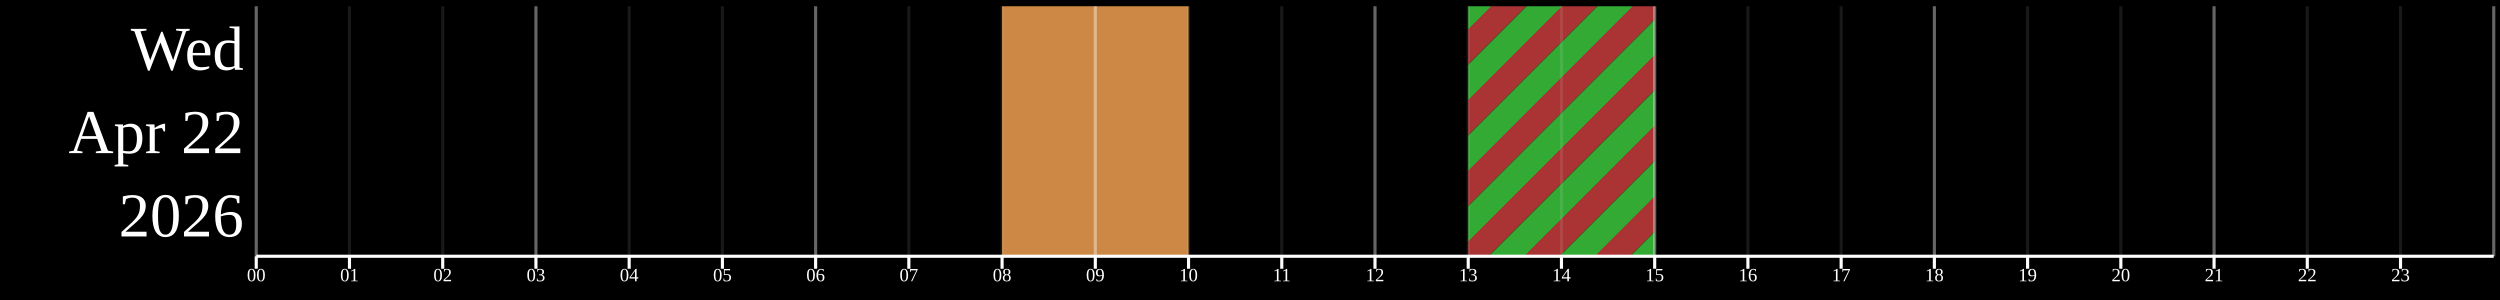
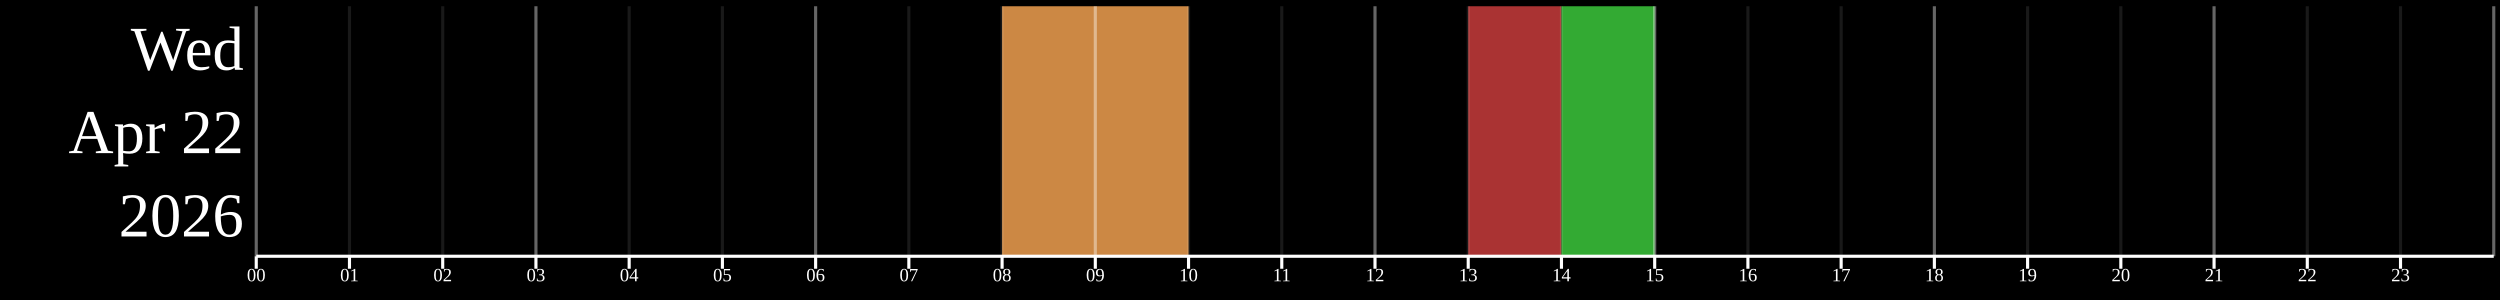
<svg xmlns="http://www.w3.org/2000/svg" width="800" height="96" viewBox="0 0 800 96">
-   <defs>
-     <pattern id="ds-0" patternUnits="userSpaceOnUse" width="16" height="80" patternTransform="rotate(45)">
-       <rect x="0" y="-80" width="8" height="240" fill="#aa3333" />
-       <rect x="8" y="-80" width="8" height="240" fill="#33aa33" />
-     </pattern>
-   </defs>
  <rect class="bg" width="100%" height="100%" fill="black" />
  <g class="plot" transform="translate(2,2)">
    <g class="day-label" data-day="0" transform="translate(0,0)">
      <text class="date-label" x="76" y="13.333" dy="0.35em" fill="white" text-anchor="end" font-size="20">Wed</text>
      <text class="date-label" x="76" y="40" dy="0.35em" fill="white" text-anchor="end" font-size="20">Apr 22</text>
      <text class="date-label" x="76" y="66.667" dy="0.35em" fill="white" text-anchor="end" font-size="20">2026</text>
    </g>
    <g class="day-data" data-day="0">
      <g class="field" data-field="tasks">
        <rect class="block" x="318.667" y="0" width="59.667" height="80" fill="#cc8844" />
-         <rect class="block multi-state" x="467.833" y="0" width="59.667" height="80" fill="url(#ds-0)" />
+         <rect class="block multi-state" x="467.833" y="0" width="29.833" height="80" fill="#aa3333" />
+         <rect class="block multi-state" x="497.667" y="0" width="29.833" height="80" fill="#33aa33" />
      </g>
    </g>
    <line class="axis" x1="80" x2="796" y1="80" y2="80" stroke="white" />
    <line class="tick" x1="80" x2="80" y1="80" y2="84" stroke="white" />
    <text class="tick-label" x="80" y="88" text-anchor="middle" fill="white" font-size="6">00</text>
    <line class="tick" x1="109.833" x2="109.833" y1="80" y2="84" stroke="white" />
    <text class="tick-label" x="109.833" y="88" text-anchor="middle" fill="white" font-size="6">01</text>
    <line class="tick" x1="139.667" x2="139.667" y1="80" y2="84" stroke="white" />
    <text class="tick-label" x="139.667" y="88" text-anchor="middle" fill="white" font-size="6">02</text>
    <line class="tick" x1="169.5" x2="169.5" y1="80" y2="84" stroke="white" />
    <text class="tick-label" x="169.5" y="88" text-anchor="middle" fill="white" font-size="6">03</text>
    <line class="tick" x1="199.333" x2="199.333" y1="80" y2="84" stroke="white" />
    <text class="tick-label" x="199.333" y="88" text-anchor="middle" fill="white" font-size="6">04</text>
    <line class="tick" x1="229.167" x2="229.167" y1="80" y2="84" stroke="white" />
    <text class="tick-label" x="229.167" y="88" text-anchor="middle" fill="white" font-size="6">05</text>
    <line class="tick" x1="259" x2="259" y1="80" y2="84" stroke="white" />
    <text class="tick-label" x="259" y="88" text-anchor="middle" fill="white" font-size="6">06</text>
    <line class="tick" x1="288.833" x2="288.833" y1="80" y2="84" stroke="white" />
    <text class="tick-label" x="288.833" y="88" text-anchor="middle" fill="white" font-size="6">07</text>
    <line class="tick" x1="318.667" x2="318.667" y1="80" y2="84" stroke="white" />
    <text class="tick-label" x="318.667" y="88" text-anchor="middle" fill="white" font-size="6">08</text>
    <line class="tick" x1="348.5" x2="348.5" y1="80" y2="84" stroke="white" />
    <text class="tick-label" x="348.5" y="88" text-anchor="middle" fill="white" font-size="6">09</text>
    <line class="tick" x1="378.333" x2="378.333" y1="80" y2="84" stroke="white" />
    <text class="tick-label" x="378.333" y="88" text-anchor="middle" fill="white" font-size="6">10</text>
    <line class="tick" x1="408.167" x2="408.167" y1="80" y2="84" stroke="white" />
    <text class="tick-label" x="408.167" y="88" text-anchor="middle" fill="white" font-size="6">11</text>
    <line class="tick" x1="438" x2="438" y1="80" y2="84" stroke="white" />
    <text class="tick-label" x="438" y="88" text-anchor="middle" fill="white" font-size="6">12</text>
    <line class="tick" x1="467.833" x2="467.833" y1="80" y2="84" stroke="white" />
    <text class="tick-label" x="467.833" y="88" text-anchor="middle" fill="white" font-size="6">13</text>
    <line class="tick" x1="497.667" x2="497.667" y1="80" y2="84" stroke="white" />
    <text class="tick-label" x="497.667" y="88" text-anchor="middle" fill="white" font-size="6">14</text>
    <line class="tick" x1="527.5" x2="527.5" y1="80" y2="84" stroke="white" />
    <text class="tick-label" x="527.5" y="88" text-anchor="middle" fill="white" font-size="6">15</text>
    <line class="tick" x1="557.333" x2="557.333" y1="80" y2="84" stroke="white" />
    <text class="tick-label" x="557.333" y="88" text-anchor="middle" fill="white" font-size="6">16</text>
    <line class="tick" x1="587.167" x2="587.167" y1="80" y2="84" stroke="white" />
    <text class="tick-label" x="587.167" y="88" text-anchor="middle" fill="white" font-size="6">17</text>
    <line class="tick" x1="617" x2="617" y1="80" y2="84" stroke="white" />
    <text class="tick-label" x="617" y="88" text-anchor="middle" fill="white" font-size="6">18</text>
    <line class="tick" x1="646.833" x2="646.833" y1="80" y2="84" stroke="white" />
    <text class="tick-label" x="646.833" y="88" text-anchor="middle" fill="white" font-size="6">19</text>
    <line class="tick" x1="676.667" x2="676.667" y1="80" y2="84" stroke="white" />
    <text class="tick-label" x="676.667" y="88" text-anchor="middle" fill="white" font-size="6">20</text>
    <line class="tick" x1="706.5" x2="706.5" y1="80" y2="84" stroke="white" />
    <text class="tick-label" x="706.5" y="88" text-anchor="middle" fill="white" font-size="6">21</text>
    <line class="tick" x1="736.333" x2="736.333" y1="80" y2="84" stroke="white" />
    <text class="tick-label" x="736.333" y="88" text-anchor="middle" fill="white" font-size="6">22</text>
    <line class="tick" x1="766.167" x2="766.167" y1="80" y2="84" stroke="white" />
    <text class="tick-label" x="766.167" y="88" text-anchor="middle" fill="white" font-size="6">23</text>
    <line class="gridline" x1="80" x2="80" y1="0" y2="80" stroke="white" stroke-opacity="0.4" />
    <line class="gridline" x1="109.833" x2="109.833" y1="0" y2="80" stroke="white" stroke-opacity="0.1" />
    <line class="gridline" x1="139.667" x2="139.667" y1="0" y2="80" stroke="white" stroke-opacity="0.1" />
    <line class="gridline" x1="169.5" x2="169.5" y1="0" y2="80" stroke="white" stroke-opacity="0.4" />
    <line class="gridline" x1="199.333" x2="199.333" y1="0" y2="80" stroke="white" stroke-opacity="0.1" />
    <line class="gridline" x1="229.167" x2="229.167" y1="0" y2="80" stroke="white" stroke-opacity="0.1" />
    <line class="gridline" x1="259" x2="259" y1="0" y2="80" stroke="white" stroke-opacity="0.4" />
    <line class="gridline" x1="288.833" x2="288.833" y1="0" y2="80" stroke="white" stroke-opacity="0.1" />
    <line class="gridline" x1="318.667" x2="318.667" y1="0" y2="80" stroke="white" stroke-opacity="0.1" />
    <line class="gridline" x1="348.5" x2="348.5" y1="0" y2="80" stroke="white" stroke-opacity="0.4" />
    <line class="gridline" x1="378.333" x2="378.333" y1="0" y2="80" stroke="white" stroke-opacity="0.1" />
    <line class="gridline" x1="408.167" x2="408.167" y1="0" y2="80" stroke="white" stroke-opacity="0.1" />
    <line class="gridline" x1="438" x2="438" y1="0" y2="80" stroke="white" stroke-opacity="0.4" />
    <line class="gridline" x1="467.833" x2="467.833" y1="0" y2="80" stroke="white" stroke-opacity="0.1" />
    <line class="gridline" x1="497.667" x2="497.667" y1="0" y2="80" stroke="white" stroke-opacity="0.1" />
    <line class="gridline" x1="527.5" x2="527.5" y1="0" y2="80" stroke="white" stroke-opacity="0.4" />
    <line class="gridline" x1="557.333" x2="557.333" y1="0" y2="80" stroke="white" stroke-opacity="0.1" />
    <line class="gridline" x1="587.167" x2="587.167" y1="0" y2="80" stroke="white" stroke-opacity="0.1" />
    <line class="gridline" x1="617" x2="617" y1="0" y2="80" stroke="white" stroke-opacity="0.4" />
    <line class="gridline" x1="646.833" x2="646.833" y1="0" y2="80" stroke="white" stroke-opacity="0.1" />
    <line class="gridline" x1="676.667" x2="676.667" y1="0" y2="80" stroke="white" stroke-opacity="0.1" />
    <line class="gridline" x1="706.5" x2="706.5" y1="0" y2="80" stroke="white" stroke-opacity="0.4" />
    <line class="gridline" x1="736.333" x2="736.333" y1="0" y2="80" stroke="white" stroke-opacity="0.1" />
    <line class="gridline" x1="766.167" x2="766.167" y1="0" y2="80" stroke="white" stroke-opacity="0.1" />
    <line class="gridline" x1="796" x2="796" y1="0" y2="80" stroke="white" stroke-opacity="0.4" />
  </g>
</svg>
